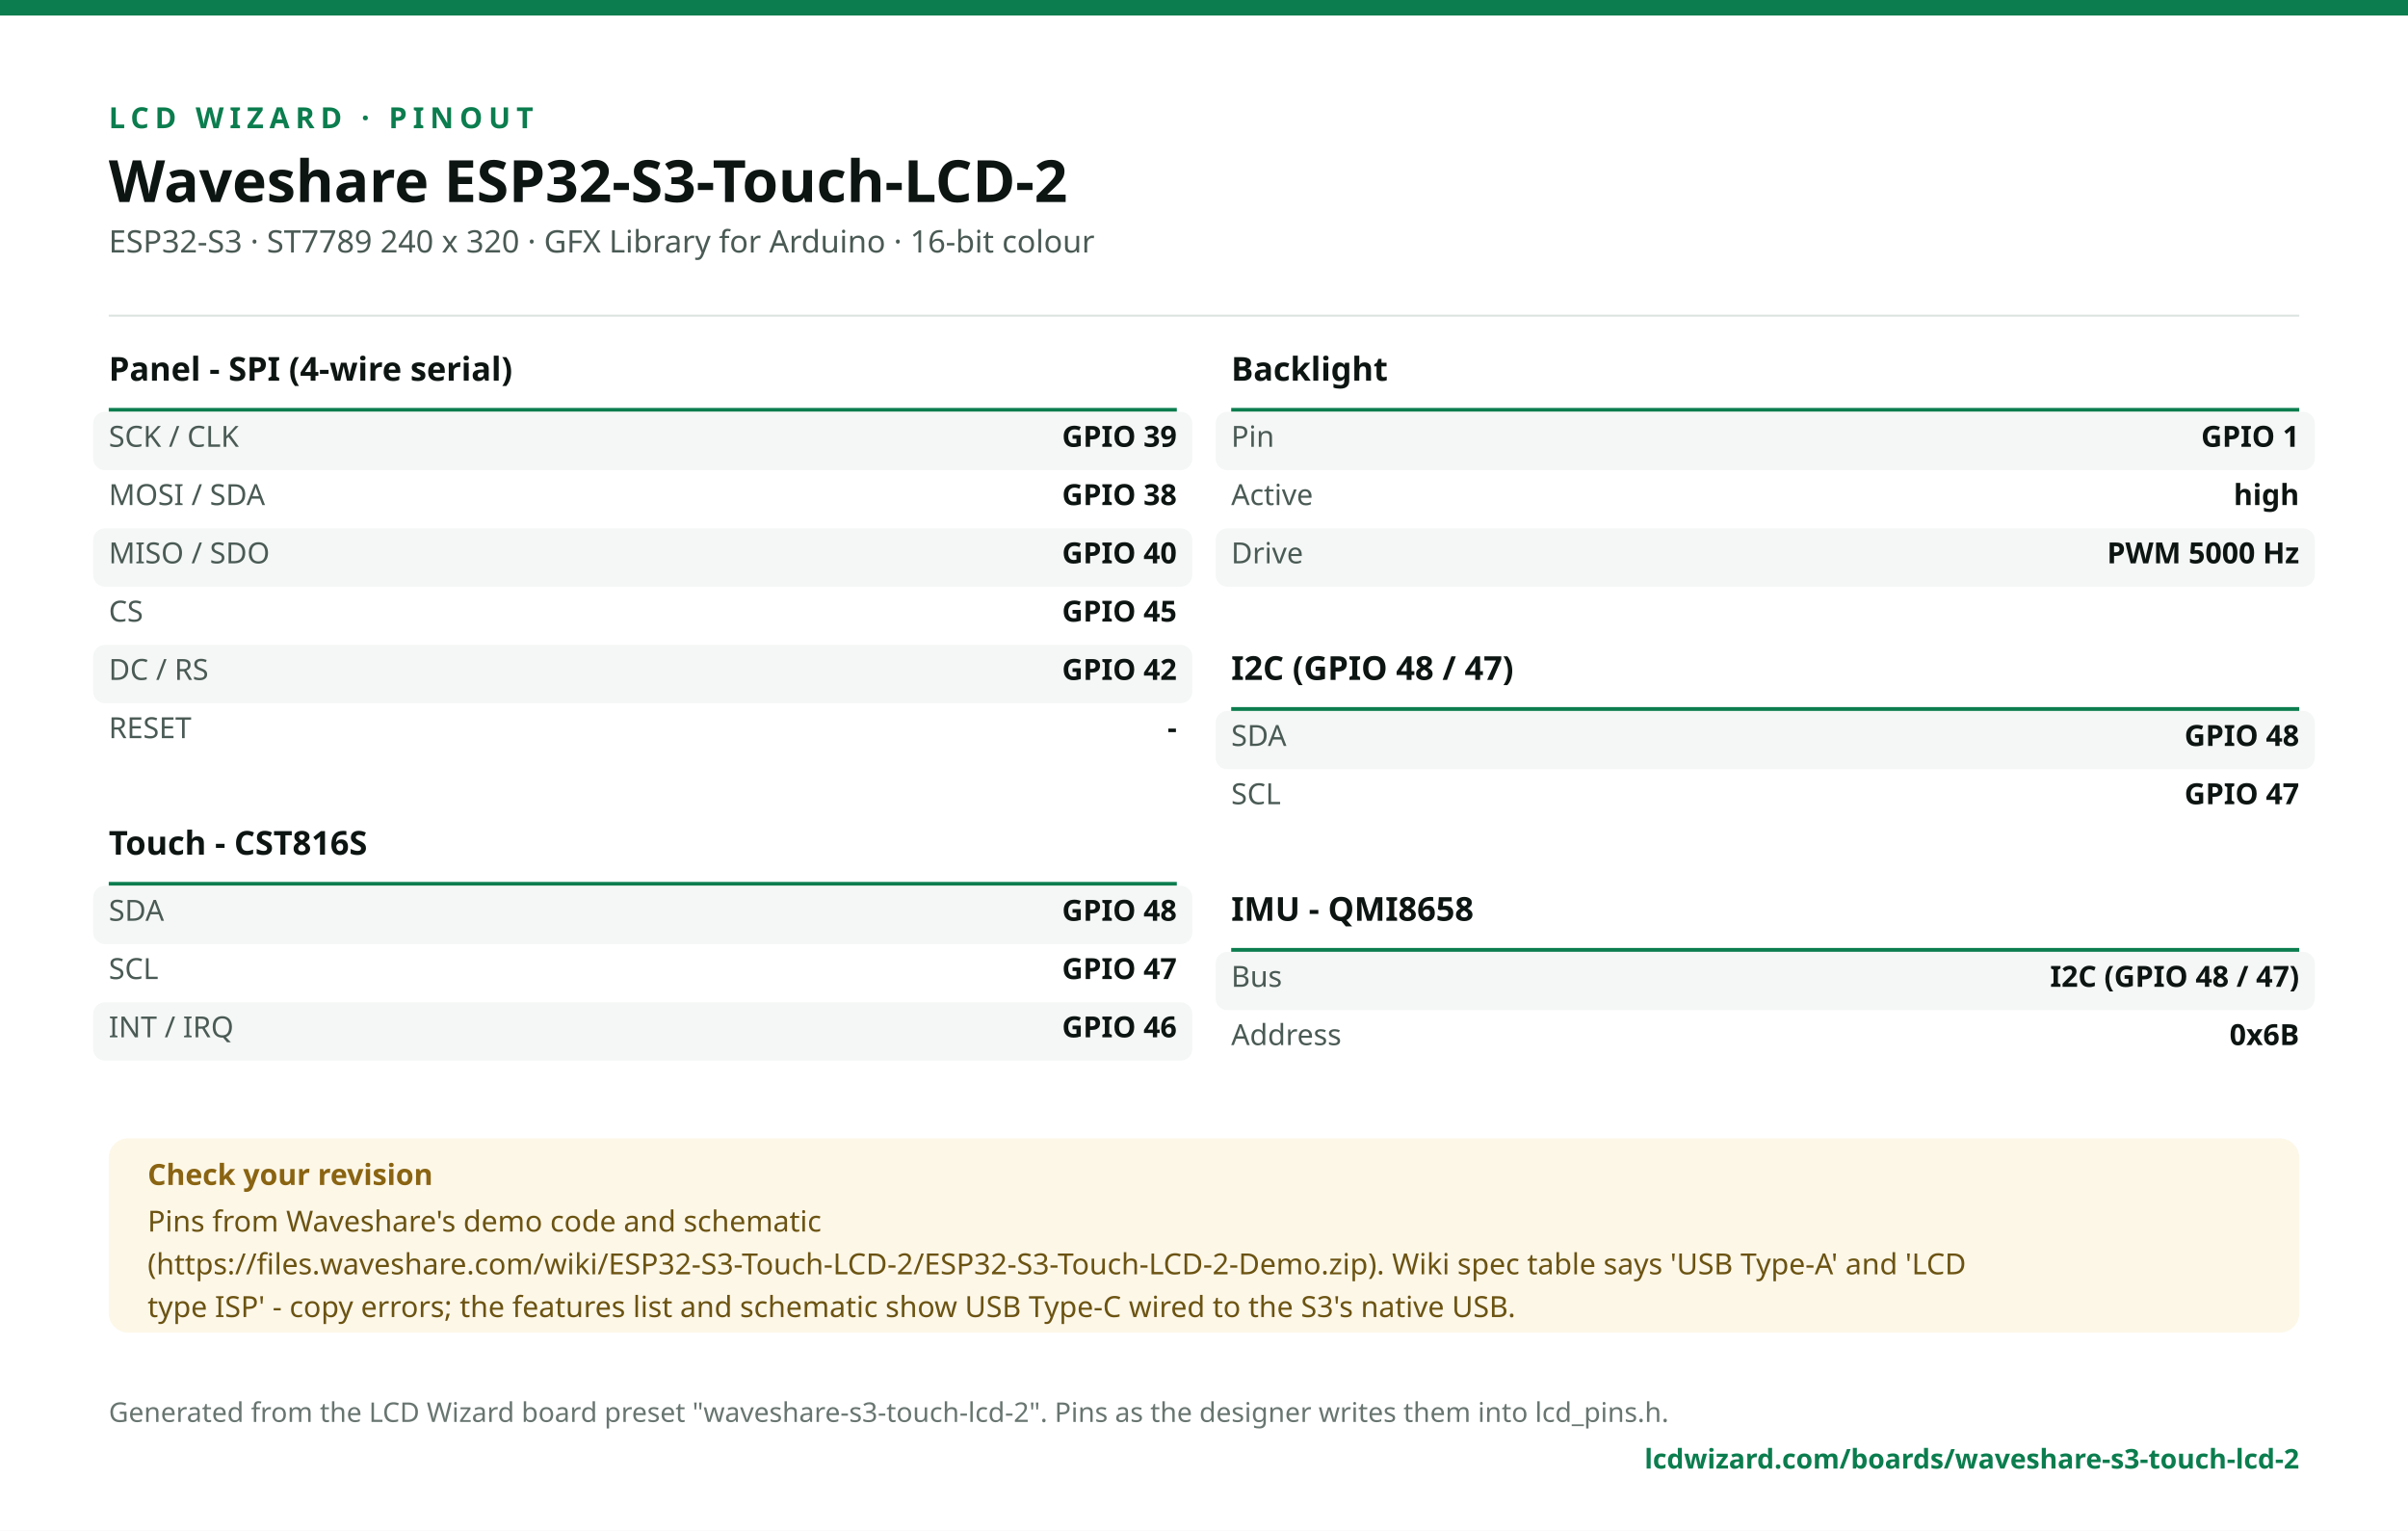
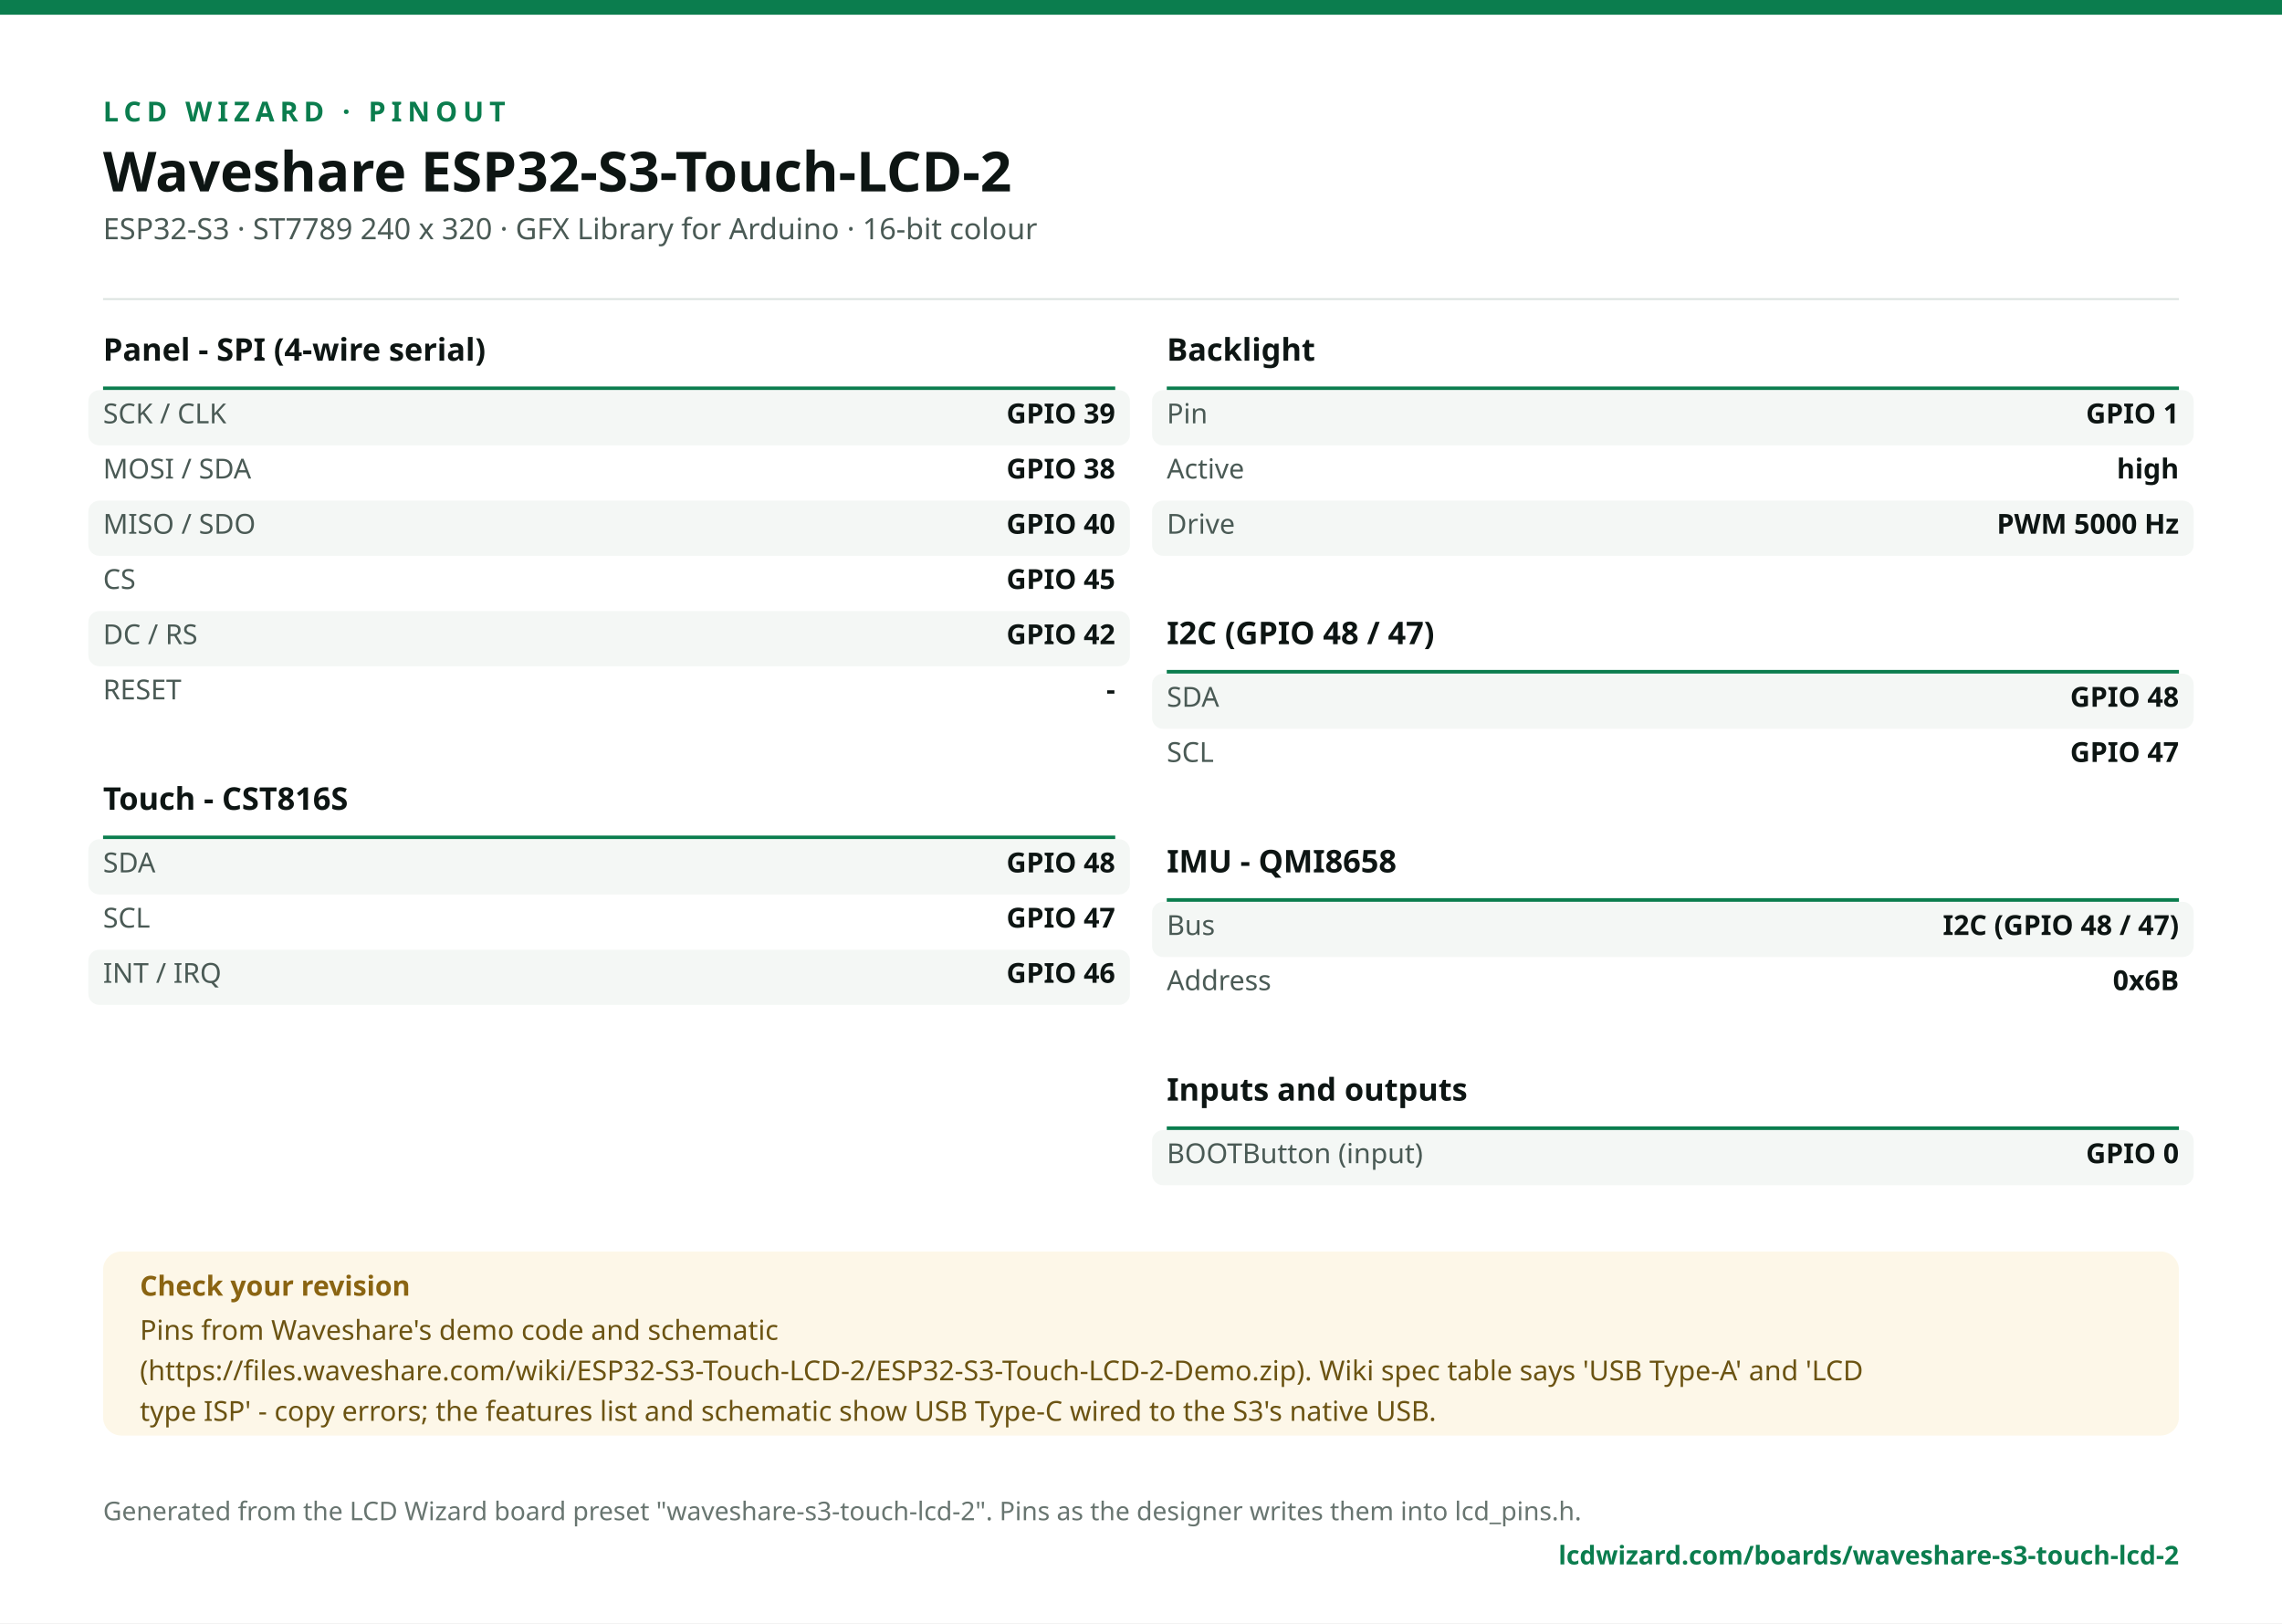
- <svg xmlns="http://www.w3.org/2000/svg" width="1240" height="788" viewBox="0 0 1240 788">
-   <rect width="1240" height="788" fill="#ffffff" />
+ <svg xmlns="http://www.w3.org/2000/svg" width="1240" height="882" viewBox="0 0 1240 882">
+   <rect width="1240" height="882" fill="#ffffff" />
  <rect x="0" y="0" width="1240" height="8" fill="#0b7d4e" />
  <text x="56" y="66" font-family="Montserrat" font-weight="700" font-size="15" letter-spacing="3" fill="#0b7d4e">LCD WIZARD  ·  PINOUT</text>
  <text x="56" y="104" font-family="Montserrat" font-weight="700" font-size="30" fill="#0d1513">Waveshare ESP32-S3-Touch-LCD-2</text>
  <text x="56" y="130" font-family="Montserrat" font-weight="500" font-size="16" fill="#4a5a55">ESP32-S3   ·   ST7789 240 x 320   ·   GFX Library for Arduino   ·   16-bit colour</text>
  <rect x="56" y="162" width="1128" height="1" fill="#dbe3df" />
  <text x="56" y="196" font-family="Montserrat" font-weight="700" font-size="17" fill="#0d1513">Panel - SPI (4-wire serial)</text>
  <rect x="56" y="210" width="550" height="2" fill="#0b7d4e" />
  <rect x="48" y="212" width="566" height="30" rx="6" fill="#f4f7f5" />
  <text x="56" y="230" font-family="Montserrat" font-weight="500" font-size="15" fill="#4a5a55">SCK / CLK</text>
  <text x="606" text-anchor="end" y="230" font-family="Montserrat" font-weight="700" font-size="15" fill="#0d1513">GPIO 39</text>
  <text x="56" y="260" font-family="Montserrat" font-weight="500" font-size="15" fill="#4a5a55">MOSI / SDA</text>
  <text x="606" text-anchor="end" y="260" font-family="Montserrat" font-weight="700" font-size="15" fill="#0d1513">GPIO 38</text>
  <rect x="48" y="272" width="566" height="30" rx="6" fill="#f4f7f5" />
  <text x="56" y="290" font-family="Montserrat" font-weight="500" font-size="15" fill="#4a5a55">MISO / SDO</text>
  <text x="606" text-anchor="end" y="290" font-family="Montserrat" font-weight="700" font-size="15" fill="#0d1513">GPIO 40</text>
  <text x="56" y="320" font-family="Montserrat" font-weight="500" font-size="15" fill="#4a5a55">CS</text>
  <text x="606" text-anchor="end" y="320" font-family="Montserrat" font-weight="700" font-size="15" fill="#0d1513">GPIO 45</text>
  <rect x="48" y="332" width="566" height="30" rx="6" fill="#f4f7f5" />
  <text x="56" y="350" font-family="Montserrat" font-weight="500" font-size="15" fill="#4a5a55">DC / RS</text>
  <text x="606" text-anchor="end" y="350" font-family="Montserrat" font-weight="700" font-size="15" fill="#0d1513">GPIO 42</text>
  <text x="56" y="380" font-family="Montserrat" font-weight="500" font-size="15" fill="#4a5a55">RESET</text>
  <text x="606" text-anchor="end" y="380" font-family="Montserrat" font-weight="700" font-size="15" fill="#0d1513">-</text>
  <text x="56" y="440" font-family="Montserrat" font-weight="700" font-size="17" fill="#0d1513">Touch - CST816S</text>
  <rect x="56" y="454" width="550" height="2" fill="#0b7d4e" />
  <rect x="48" y="456" width="566" height="30" rx="6" fill="#f4f7f5" />
  <text x="56" y="474" font-family="Montserrat" font-weight="500" font-size="15" fill="#4a5a55">SDA</text>
  <text x="606" text-anchor="end" y="474" font-family="Montserrat" font-weight="700" font-size="15" fill="#0d1513">GPIO 48</text>
  <text x="56" y="504" font-family="Montserrat" font-weight="500" font-size="15" fill="#4a5a55">SCL</text>
  <text x="606" text-anchor="end" y="504" font-family="Montserrat" font-weight="700" font-size="15" fill="#0d1513">GPIO 47</text>
  <rect x="48" y="516" width="566" height="30" rx="6" fill="#f4f7f5" />
  <text x="56" y="534" font-family="Montserrat" font-weight="500" font-size="15" fill="#4a5a55">INT / IRQ</text>
  <text x="606" text-anchor="end" y="534" font-family="Montserrat" font-weight="700" font-size="15" fill="#0d1513">GPIO 46</text>
  <text x="634" y="196" font-family="Montserrat" font-weight="700" font-size="17" fill="#0d1513">Backlight</text>
  <rect x="634" y="210" width="550" height="2" fill="#0b7d4e" />
  <rect x="626" y="212" width="566" height="30" rx="6" fill="#f4f7f5" />
  <text x="634" y="230" font-family="Montserrat" font-weight="500" font-size="15" fill="#4a5a55">Pin</text>
  <text x="1184" text-anchor="end" y="230" font-family="Montserrat" font-weight="700" font-size="15" fill="#0d1513">GPIO 1</text>
  <text x="634" y="260" font-family="Montserrat" font-weight="500" font-size="15" fill="#4a5a55">Active</text>
  <text x="1184" text-anchor="end" y="260" font-family="Montserrat" font-weight="700" font-size="15" fill="#0d1513">high</text>
  <rect x="626" y="272" width="566" height="30" rx="6" fill="#f4f7f5" />
  <text x="634" y="290" font-family="Montserrat" font-weight="500" font-size="15" fill="#4a5a55">Drive</text>
  <text x="1184" text-anchor="end" y="290" font-family="Montserrat" font-weight="700" font-size="15" fill="#0d1513">PWM 5000 Hz</text>
  <text x="634" y="350" font-family="Montserrat" font-weight="700" font-size="17" fill="#0d1513">I2C (GPIO 48 / 47)</text>
  <rect x="634" y="364" width="550" height="2" fill="#0b7d4e" />
  <rect x="626" y="366" width="566" height="30" rx="6" fill="#f4f7f5" />
  <text x="634" y="384" font-family="Montserrat" font-weight="500" font-size="15" fill="#4a5a55">SDA</text>
  <text x="1184" text-anchor="end" y="384" font-family="Montserrat" font-weight="700" font-size="15" fill="#0d1513">GPIO 48</text>
  <text x="634" y="414" font-family="Montserrat" font-weight="500" font-size="15" fill="#4a5a55">SCL</text>
  <text x="1184" text-anchor="end" y="414" font-family="Montserrat" font-weight="700" font-size="15" fill="#0d1513">GPIO 47</text>
  <text x="634" y="474" font-family="Montserrat" font-weight="700" font-size="17" fill="#0d1513">IMU - QMI8658</text>
  <rect x="634" y="488" width="550" height="2" fill="#0b7d4e" />
  <rect x="626" y="490" width="566" height="30" rx="6" fill="#f4f7f5" />
  <text x="634" y="508" font-family="Montserrat" font-weight="500" font-size="15" fill="#4a5a55">Bus</text>
  <text x="1184" text-anchor="end" y="508" font-family="Montserrat" font-weight="700" font-size="15" fill="#0d1513">I2C (GPIO 48 / 47)</text>
  <text x="634" y="538" font-family="Montserrat" font-weight="500" font-size="15" fill="#4a5a55">Address</text>
  <text x="1184" text-anchor="end" y="538" font-family="Montserrat" font-weight="700" font-size="15" fill="#0d1513">0x6B</text>
-   <rect x="56" y="586" width="1128" height="100" rx="10" fill="#fdf7e8" />
-   <text x="76" y="610" font-family="Montserrat" font-weight="700" font-size="15" fill="#8a6412">Check your revision</text>
-   <text x="76" y="634" font-family="Montserrat" font-weight="500" font-size="15" fill="#6b5312">Pins from Waveshare's demo code and schematic</text>
-   <text x="76" y="656" font-family="Montserrat" font-weight="500" font-size="15" fill="#6b5312">(https://files.waveshare.com/wiki/ESP32-S3-Touch-LCD-2/ESP32-S3-Touch-LCD-2-Demo.zip). Wiki spec table says 'USB Type-A' and 'LCD</text>
-   <text x="76" y="678" font-family="Montserrat" font-weight="500" font-size="15" fill="#6b5312">type ISP' - copy errors; the features list and schematic show USB Type-C wired to the S3's native USB.</text>
-   <text x="56" y="732" font-family="Montserrat" font-weight="500" font-size="14" fill="#687570">Generated from the LCD Wizard board preset "waveshare-s3-touch-lcd-2". Pins as the designer writes them into lcd_pins.h.</text>
-   <text x="1184" text-anchor="end" y="756" font-family="Montserrat" font-weight="700" font-size="14" fill="#0b7d4e">lcdwizard.com/boards/waveshare-s3-touch-lcd-2</text>
+   <text x="634" y="598" font-family="Montserrat" font-weight="700" font-size="17" fill="#0d1513">Inputs and outputs</text>
+   <rect x="634" y="612" width="550" height="2" fill="#0b7d4e" />
+   <rect x="626" y="614" width="566" height="30" rx="6" fill="#f4f7f5" />
+   <text x="634" y="632" font-family="Montserrat" font-weight="500" font-size="15" fill="#4a5a55">BOOTButton (input)</text>
+   <text x="1184" text-anchor="end" y="632" font-family="Montserrat" font-weight="700" font-size="15" fill="#0d1513">GPIO 0</text>
+   <rect x="56" y="680" width="1128" height="100" rx="10" fill="#fdf7e8" />
+   <text x="76" y="704" font-family="Montserrat" font-weight="700" font-size="15" fill="#8a6412">Check your revision</text>
+   <text x="76" y="728" font-family="Montserrat" font-weight="500" font-size="15" fill="#6b5312">Pins from Waveshare's demo code and schematic</text>
+   <text x="76" y="750" font-family="Montserrat" font-weight="500" font-size="15" fill="#6b5312">(https://files.waveshare.com/wiki/ESP32-S3-Touch-LCD-2/ESP32-S3-Touch-LCD-2-Demo.zip). Wiki spec table says 'USB Type-A' and 'LCD</text>
+   <text x="76" y="772" font-family="Montserrat" font-weight="500" font-size="15" fill="#6b5312">type ISP' - copy errors; the features list and schematic show USB Type-C wired to the S3's native USB.</text>
+   <text x="56" y="826" font-family="Montserrat" font-weight="500" font-size="14" fill="#687570">Generated from the LCD Wizard board preset "waveshare-s3-touch-lcd-2". Pins as the designer writes them into lcd_pins.h.</text>
+   <text x="1184" text-anchor="end" y="850" font-family="Montserrat" font-weight="700" font-size="14" fill="#0b7d4e">lcdwizard.com/boards/waveshare-s3-touch-lcd-2</text>
</svg>
